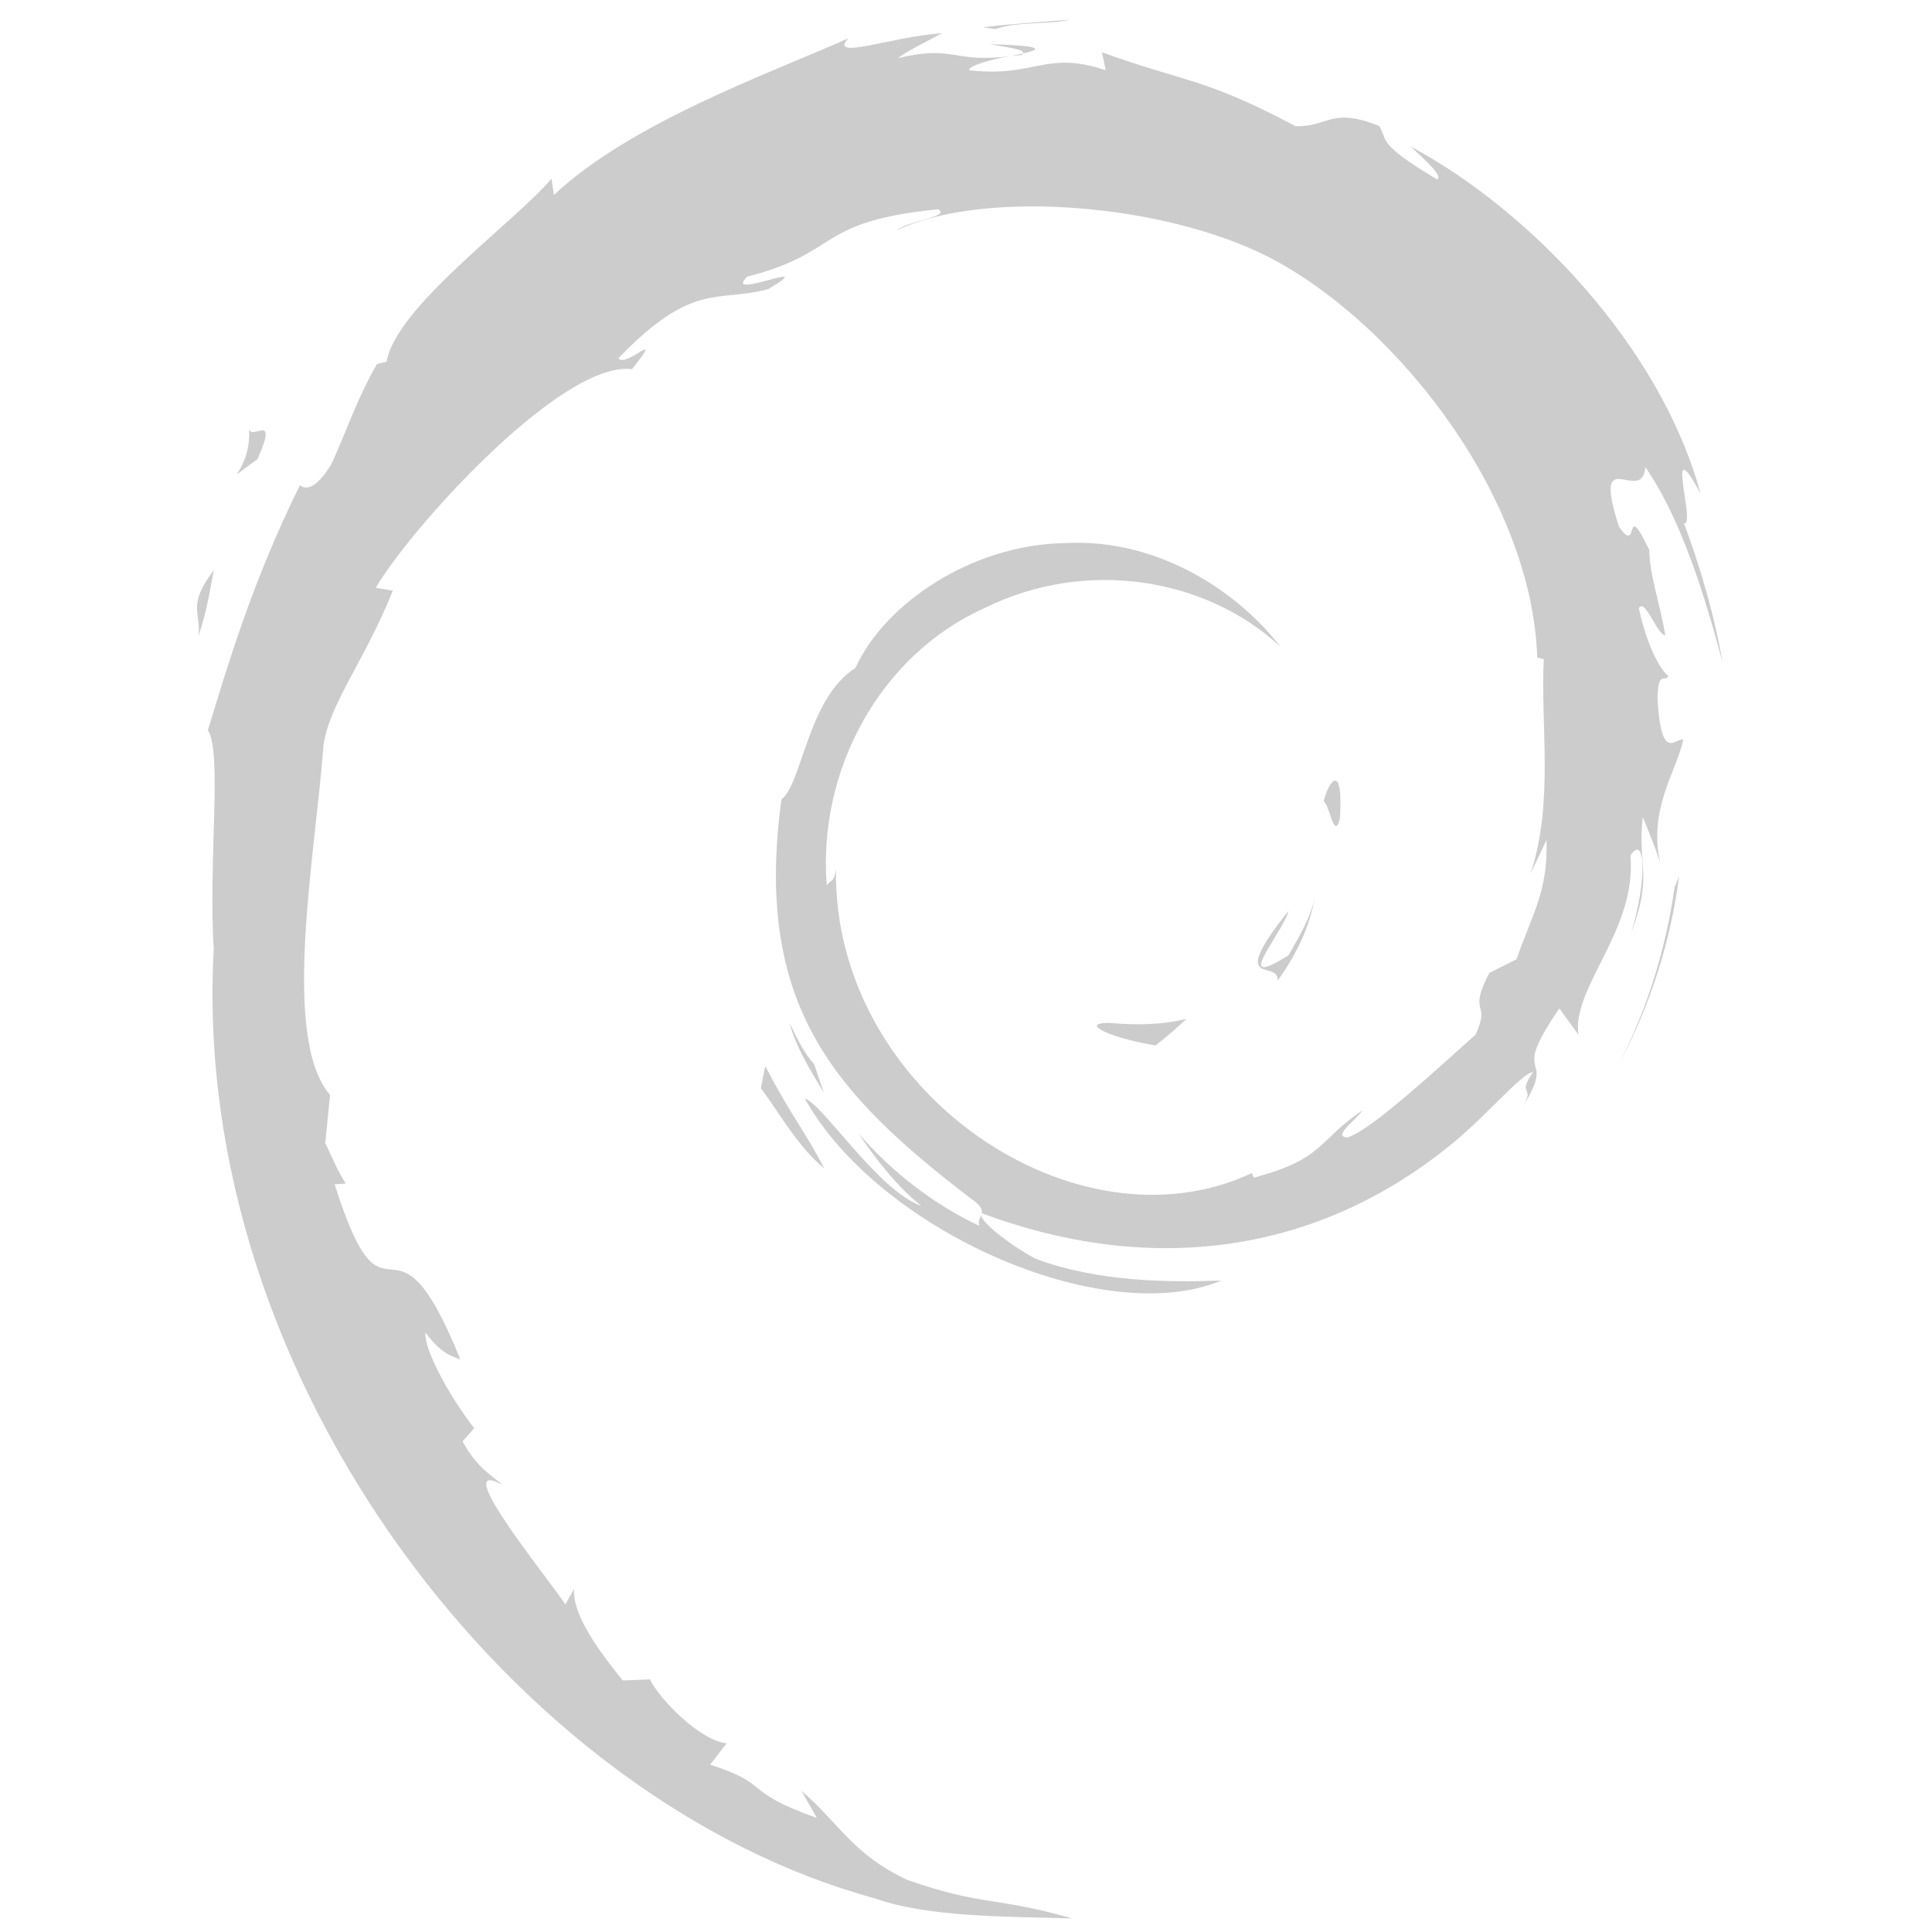
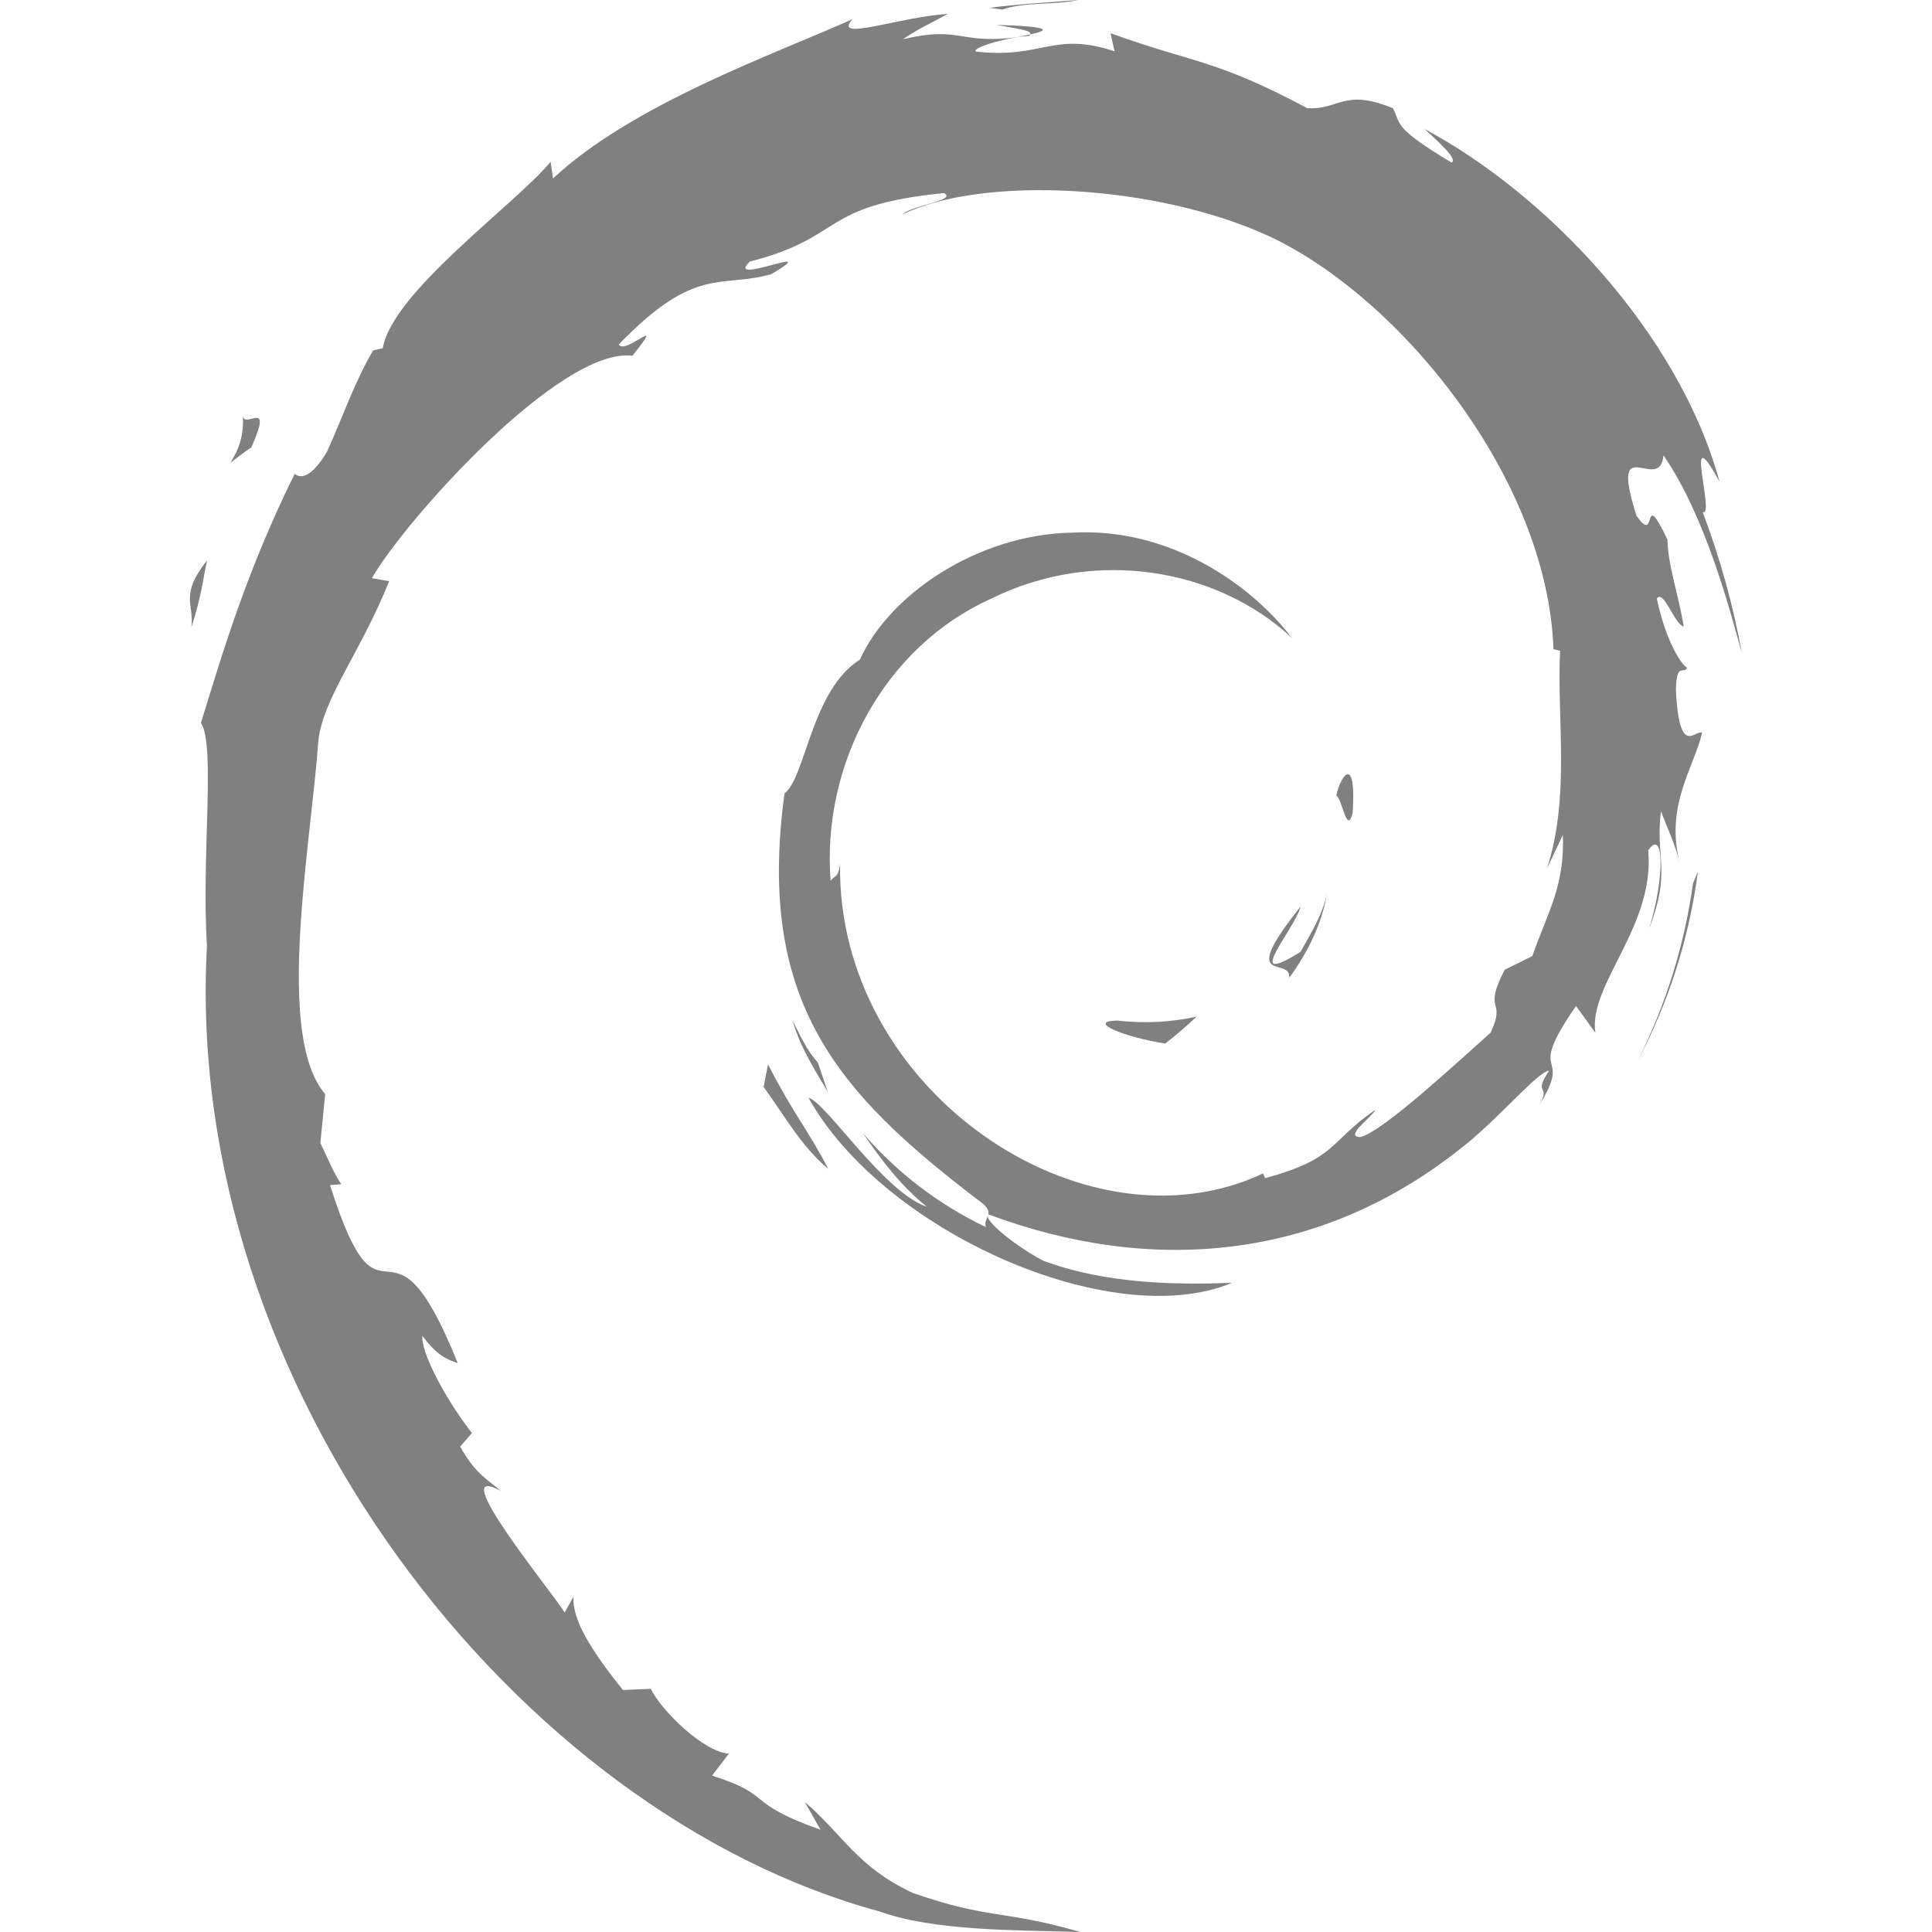
- <svg xmlns="http://www.w3.org/2000/svg" xmlns:ns1="&amp;#38;ns_ai;" ns1:viewOrigin="262 450" ns1:rulerOrigin="0 0" ns1:pageBounds="0 792 612 0" width="496" height="496" viewBox="0 0 496 496" overflow="visible" enable-background="new 0 0 87.041 108.445" xml:space="preserve" version="1.1" id="svg12">
-   <defs id="defs12" />
-   <g id="Layer_1" ns1:layer="yes" ns1:dimmedPercent="50" ns1:rgbTrio="#4F008000FFFF" transform="matrix(4.494937,0,0,4.494937,50.95402,5.048776)" style="fill:#cccccc;fill-opacity:1">
-     <g id="g12" style="fill:#cccccc;fill-opacity:1">
-       <path ns1:knockout="Off" fill="#a80030" d="m 51.986,57.297 c -1.797,0.025 0.34,0.926 2.686,1.287 0.648,-0.506 1.236,-1.018 1.76,-1.516 -1.461,0.358 -2.948,0.366 -4.446,0.229" id="path1" style="fill:#cccccc;fill-opacity:1" />
-       <path ns1:knockout="Off" fill="#a80030" d="m 61.631,54.893 c 1.07,-1.477 1.85,-3.094 2.125,-4.766 -0.24,1.192 -0.887,2.221 -1.496,3.307 -3.359,2.115 -0.316,-1.256 -0.002,-2.537 -3.612,4.546 -0.496,2.726 -0.627,3.996" id="path2" style="fill:#cccccc;fill-opacity:1" />
-       <path ns1:knockout="Off" fill="#a80030" d="m 65.191,45.629 c 0.217,-3.236 -0.637,-2.213 -0.924,-0.978 0.335,0.174 0.6,2.281 0.924,0.978" id="path3" style="fill:#cccccc;fill-opacity:1" />
-       <path ns1:knockout="Off" fill="#a80030" d="m 45.172,1.399 c 0.959,0.172 2.072,0.304 1.916,0.533 1.049,-0.23 1.287,-0.442 -1.916,-0.533" id="path4" style="fill:#cccccc;fill-opacity:1" />
-       <path ns1:knockout="Off" fill="#a80030" d="M 47.088,1.932 46.41,2.072 47.041,2.016 47.088,1.932" id="path5" style="fill:#cccccc;fill-opacity:1" />
-       <path ns1:knockout="Off" fill="#a80030" d="m 76.992,46.856 c 0.107,2.906 -0.85,4.316 -1.713,6.812 l -1.553,0.776 c -1.271,2.468 0.123,1.567 -0.787,3.53 -1.984,1.764 -6.021,5.52 -7.313,5.863 -0.943,-0.021 0.639,-1.113 0.846,-1.541 -2.656,1.824 -2.131,2.738 -6.193,3.846 L 60.16,65.878 C 50.142,70.591 36.226,61.251 36.409,48.507 c -0.107,0.809 -0.304,0.607 -0.526,0.934 -0.517,-6.557 3.028,-13.143 9.007,-15.832 5.848,-2.895 12.704,-1.707 16.893,2.197 -2.301,-3.014 -6.881,-6.209 -12.309,-5.91 -5.317,0.084 -10.291,3.463 -11.951,7.131 -2.724,1.715 -3.04,6.611 -4.227,7.507 -1.597,11.737 3.004,16.808 10.787,22.773 1.225,0.826 0.345,0.951 0.511,1.58 -2.586,-1.211 -4.954,-3.039 -6.901,-5.277 1.033,1.512 2.148,2.982 3.589,4.137 -2.438,-0.826 -5.695,-5.908 -6.646,-6.115 4.203,7.525 17.052,13.197 23.78,10.383 -3.113,0.115 -7.068,0.064 -10.566,-1.229 -1.469,-0.756 -3.467,-2.322 -3.11,-2.615 9.182,3.43 18.667,2.598 26.612,-3.771 2.021,-1.574 4.229,-4.252 4.867,-4.289 -0.961,1.445 0.164,0.695 -0.574,1.971 2.014,-3.248 -0.875,-1.322 2.082,-5.609 l 1.092,1.504 c -0.406,-2.696 3.348,-5.97 2.967,-10.234 0.861,-1.304 0.961,1.403 0.047,4.403 1.268,-3.328 0.334,-3.863 0.66,-6.609 0.352,0.923 0.814,1.904 1.051,2.878 -0.826,-3.216 0.848,-5.416 1.262,-7.285 -0.408,-0.181 -1.275,1.422 -1.473,-2.377 0.029,-1.65 0.459,-0.865 0.625,-1.271 -0.324,-0.186 -1.174,-1.451 -1.691,-3.877 0.375,-0.57 1.002,1.478 1.512,1.562 -0.328,-1.929 -0.893,-3.4 -0.916,-4.88 -1.49,-3.114 -0.527,0.415 -1.736,-1.337 -1.586,-4.947 1.316,-1.148 1.512,-3.396 2.404,3.483 3.775,8.881 4.404,11.117 -0.48,-2.726 -1.256,-5.367 -2.203,-7.922 0.73,0.307 -1.176,-5.609 0.949,-1.691 C 83.519,18.706 76.074,10.902 69.225,7.24 70.063,8.007 71.121,8.97 70.741,9.121 67.335,7.093 67.934,6.935 67.446,6.078 64.671,4.949 64.489,6.169 62.651,6.08 57.421,3.306 56.413,3.601 51.6,1.863 l 0.219,1.023 c -3.465,-1.154 -4.037,0.438 -7.782,0.004 -0.228,-0.178 1.2,-0.644 2.375,-0.815 -3.35,0.442 -3.193,-0.66 -6.471,0.122 0.808,-0.567 1.662,-0.942 2.524,-1.424 -2.732,0.166 -6.522,1.59 -5.352,0.295 -4.456,1.988 -12.37,4.779 -16.811,8.943 l -0.14,-0.933 c -2.035,2.443 -8.874,7.296 -9.419,10.46 l -0.544,0.127 c -1.059,1.793 -1.744,3.825 -2.584,5.67 -1.385,2.36 -2.03,0.908 -1.833,1.278 -2.724,5.523 -4.077,10.164 -5.246,13.97 0.833,1.245 0.02,7.495 0.335,12.497 -1.368,24.704 17.338,48.69 37.785,54.228 2.997,1.072 7.454,1.031 11.245,1.141 -4.473,-1.279 -5.051,-0.678 -9.408,-2.197 -3.143,-1.48 -3.832,-3.17 -6.058,-5.102 l 0.881,1.557 c -4.366,-1.545 -2.539,-1.912 -6.091,-3.037 l 0.941,-1.229 C 28.751,98.334 26.418,96.056 25.78,94.795 l -1.548,0.061 c -1.86,-2.295 -2.851,-3.949 -2.779,-5.23 l -0.5,0.891 c -0.567,-0.973 -6.843,-8.607 -3.587,-6.83 -0.605,-0.553 -1.409,-0.9 -2.281,-2.484 l 0.663,-0.758 c -1.567,-2.016 -2.884,-4.6 -2.784,-5.461 0.836,1.129 1.416,1.34 1.99,1.533 -3.957,-9.818 -4.179,-0.541 -7.176,-9.994 L 8.412,66.472 C 7.926,65.74 7.631,64.945 7.24,64.165 l 0.276,-2.75 C 4.667,58.121 6.719,47.409 7.13,41.534 7.415,39.145 9.508,36.602 11.1,32.614 l -0.97,-0.167 c 1.854,-3.234 10.586,-12.988 14.63,-12.486 1.959,-2.461 -0.389,-0.009 -0.772,-0.629 4.303,-4.453 5.656,-3.146 8.56,-3.947 3.132,-1.859 -2.688,0.725 -1.203,-0.709 5.414,-1.383 3.837,-3.144 10.9,-3.846 0.745,0.424 -1.729,0.655 -2.35,1.205 4.511,-2.207 14.275,-1.705 20.617,1.225 7.359,3.439 15.627,13.605 15.953,23.17 l 0.371,0.1 c -0.188,3.802 0.582,8.199 -0.752,12.238 l 0.908,-1.912" id="path6" style="fill:#cccccc;fill-opacity:1" />
-       <path ns1:knockout="Off" fill="#a80030" d="m 32.372,59.764 -0.252,1.26 c 1.181,1.604 2.118,3.342 3.626,4.596 -1.085,-2.118 -1.891,-2.993 -3.374,-5.856" id="path7" style="fill:#cccccc;fill-opacity:1" />
-       <path ns1:knockout="Off" fill="#a80030" d="m 35.164,59.654 c -0.625,-0.691 -0.995,-1.523 -1.409,-2.352 0.396,1.457 1.207,2.709 1.962,3.982 l -0.553,-1.63" id="path8" style="fill:#cccccc;fill-opacity:1" />
-       <path ns1:knockout="Off" fill="#a80030" d="m 84.568,48.916 -0.264,0.662 c -0.484,3.438 -1.529,6.84 -3.131,9.994 1.77,-3.328 2.915,-6.968 3.395,-10.656" id="path9" style="fill:#cccccc;fill-opacity:1" />
-       <path ns1:knockout="Off" fill="#a80030" d="M 45.527,0.537 C 46.742,0.092 48.514,0.293 49.803,0 48.123,0.141 46.451,0.225 44.8,0.438 l 0.727,0.099" id="path10" style="fill:#cccccc;fill-opacity:1" />
-       <path ns1:knockout="Off" fill="#a80030" d="m 2.872,23.219 c 0.28,2.592 -1.95,3.598 0.494,1.889 1.31,-2.951 -0.512,-0.815 -0.494,-1.889" id="path11" style="fill:#cccccc;fill-opacity:1" />
-       <path ns1:knockout="Off" fill="#a80030" d="M 0,35.215 C 0.563,33.487 0.665,32.449 0.88,31.449 -0.676,33.438 0.164,33.862 0,35.215" id="path12" style="fill:#cccccc;fill-opacity:1" />
-     </g>
-   </g>
+ <svg xmlns="http://www.w3.org/2000/svg" viewBox="0 0 16 16" fill="gray">
+   <path d="M9.255 8.452c-.265.004.05.137.395.19.096-.074.182-.15.26-.223a1.978 1.978 0 01-.655.033m1.422-.354c.158-.217.273-.456.313-.703-.035.176-.13.328-.22.488-.496.311-.047-.185 0-.374-.534.67-.074.402-.093.59m.525-1.367c.032-.478-.094-.327-.136-.144.05.025.088.336.136.144M8.25.206c.14.026.305.045.282.079.155-.034.19-.065-.282-.079m.282.079l-.1.02.093-.008.007-.012" />
+   <path d="M12.943 6.913c.016.429-.125.637-.253 1.005l-.229.113c-.187.364.018.232-.116.521-.293.26-.888.815-1.079.865-.139-.003.095-.164.125-.227-.392.27-.314.404-.914.567l-.017-.039c-1.477.696-3.53-.682-3.503-2.562-.016.12-.045.09-.078.138-.076-.967.447-1.94 1.329-2.336.863-.427 1.873-.251 2.491.325-.34-.445-1.015-.916-1.815-.872-.784.012-1.518.51-1.763 1.052-.402.253-.448.975-.624 1.107-.235 1.731.444 2.48 1.592 3.36.18.121.05.14.075.232a3.116 3.116 0 01-1.018-.778c.153.223.317.44.53.61-.36-.122-.84-.872-.98-.902.62 1.11 2.515 1.947 3.507 1.532-.46.017-1.042.01-1.56-.182-.215-.11-.51-.342-.457-.385 1.354.506 2.753.383 3.925-.557.298-.232.624-.627.718-.633-.142.214.024.103-.085.291.298-.479-.129-.195.308-.827l.16.222c-.06-.398.495-.88.438-1.51.127-.192.142.208.007.65.187-.491.05-.57.098-.975.052.136.12.28.155.425-.122-.475.125-.8.186-1.075-.06-.027-.188.21-.217-.35.004-.244.067-.128.092-.188-.048-.028-.173-.214-.25-.572.056-.084.148.218.223.23-.048-.284-.13-.501-.135-.72-.22-.46-.077.062-.256-.197-.234-.73.194-.17.223-.5.355.513.557 1.31.65 1.64a6.72 6.72 0 00-.325-1.17c.108.046-.174-.827.14-.25-.335-1.231-1.433-2.383-2.444-2.923.124.113.28.255.224.278-.503-.3-.414-.323-.486-.45-.41-.166-.437.014-.708 0-.77-.409-.92-.365-1.63-.621l.033.15C8.72.256 8.635.49 8.082.427c-.034-.026.177-.095.35-.12-.494.065-.47-.097-.954.018.119-.084.245-.139.372-.21-.403.025-.962.235-.79.044-.657.293-1.824.705-2.48 1.319l-.02-.138c-.3.36-1.31 1.077-1.39 1.544l-.08.018c-.156.265-.257.565-.381.837-.205.348-.3.134-.27.188-.403.815-.602 1.5-.775 2.06.123.185.003 1.107.05 1.845-.202 3.644 2.558 7.183 5.574 7.999.442.159 1.1.153 1.66.169-.66-.189-.746-.1-1.39-.324-.462-.218-.564-.468-.893-.753l.13.23c-.644-.228-.374-.282-.898-.448l.139-.182c-.21-.015-.553-.35-.647-.537l-.23.01c-.273-.34-.42-.584-.41-.773l-.073.131c-.083-.143-1.01-1.27-.53-1.007-.088-.082-.207-.133-.335-.367l.097-.112c-.23-.297-.425-.678-.41-.805.123.166.209.197.293.226-.583-1.449-.616-.08-1.058-1.475l.093-.007c-.072-.108-.115-.225-.173-.34l.04-.406c-.419-.486-.117-2.066-.056-2.932.042-.353.35-.728.586-1.316l-.143-.025c.273-.477 1.56-1.916 2.158-1.842.29-.363-.057-.001-.114-.093.635-.657.835-.464 1.263-.582.462-.274-.396.107-.177-.105.798-.204.566-.464 1.608-.567.11.062-.255.096-.347.178.666-.326 2.105-.252 3.041.18 1.085.508 2.305 2.008 2.353 3.419l.055.014c-.028.56.086 1.21-.11 1.806l.133-.282" />
+   <path d="M6.36 8.816l-.036.186c.174.237.312.493.535.678-.16-.312-.28-.44-.498-.864m.412-.016c-.092-.102-.147-.225-.208-.347.059.215.178.4.29.588L6.773 8.8m7.288-1.582l-.04.097a4.715 4.715 0 01-.46 1.474c.26-.49.43-1.027.5-1.571M8.3.08c.18-.066.44-.037.63-.08-.246.02-.493.033-.736.065l.107.014M2.009 3.426c.041.382-.288.53.073.278.193-.435-.076-.12-.073-.278m-.424 1.769c.083-.255.098-.408.13-.555-.23.293-.106.356-.13.555" />
</svg>
